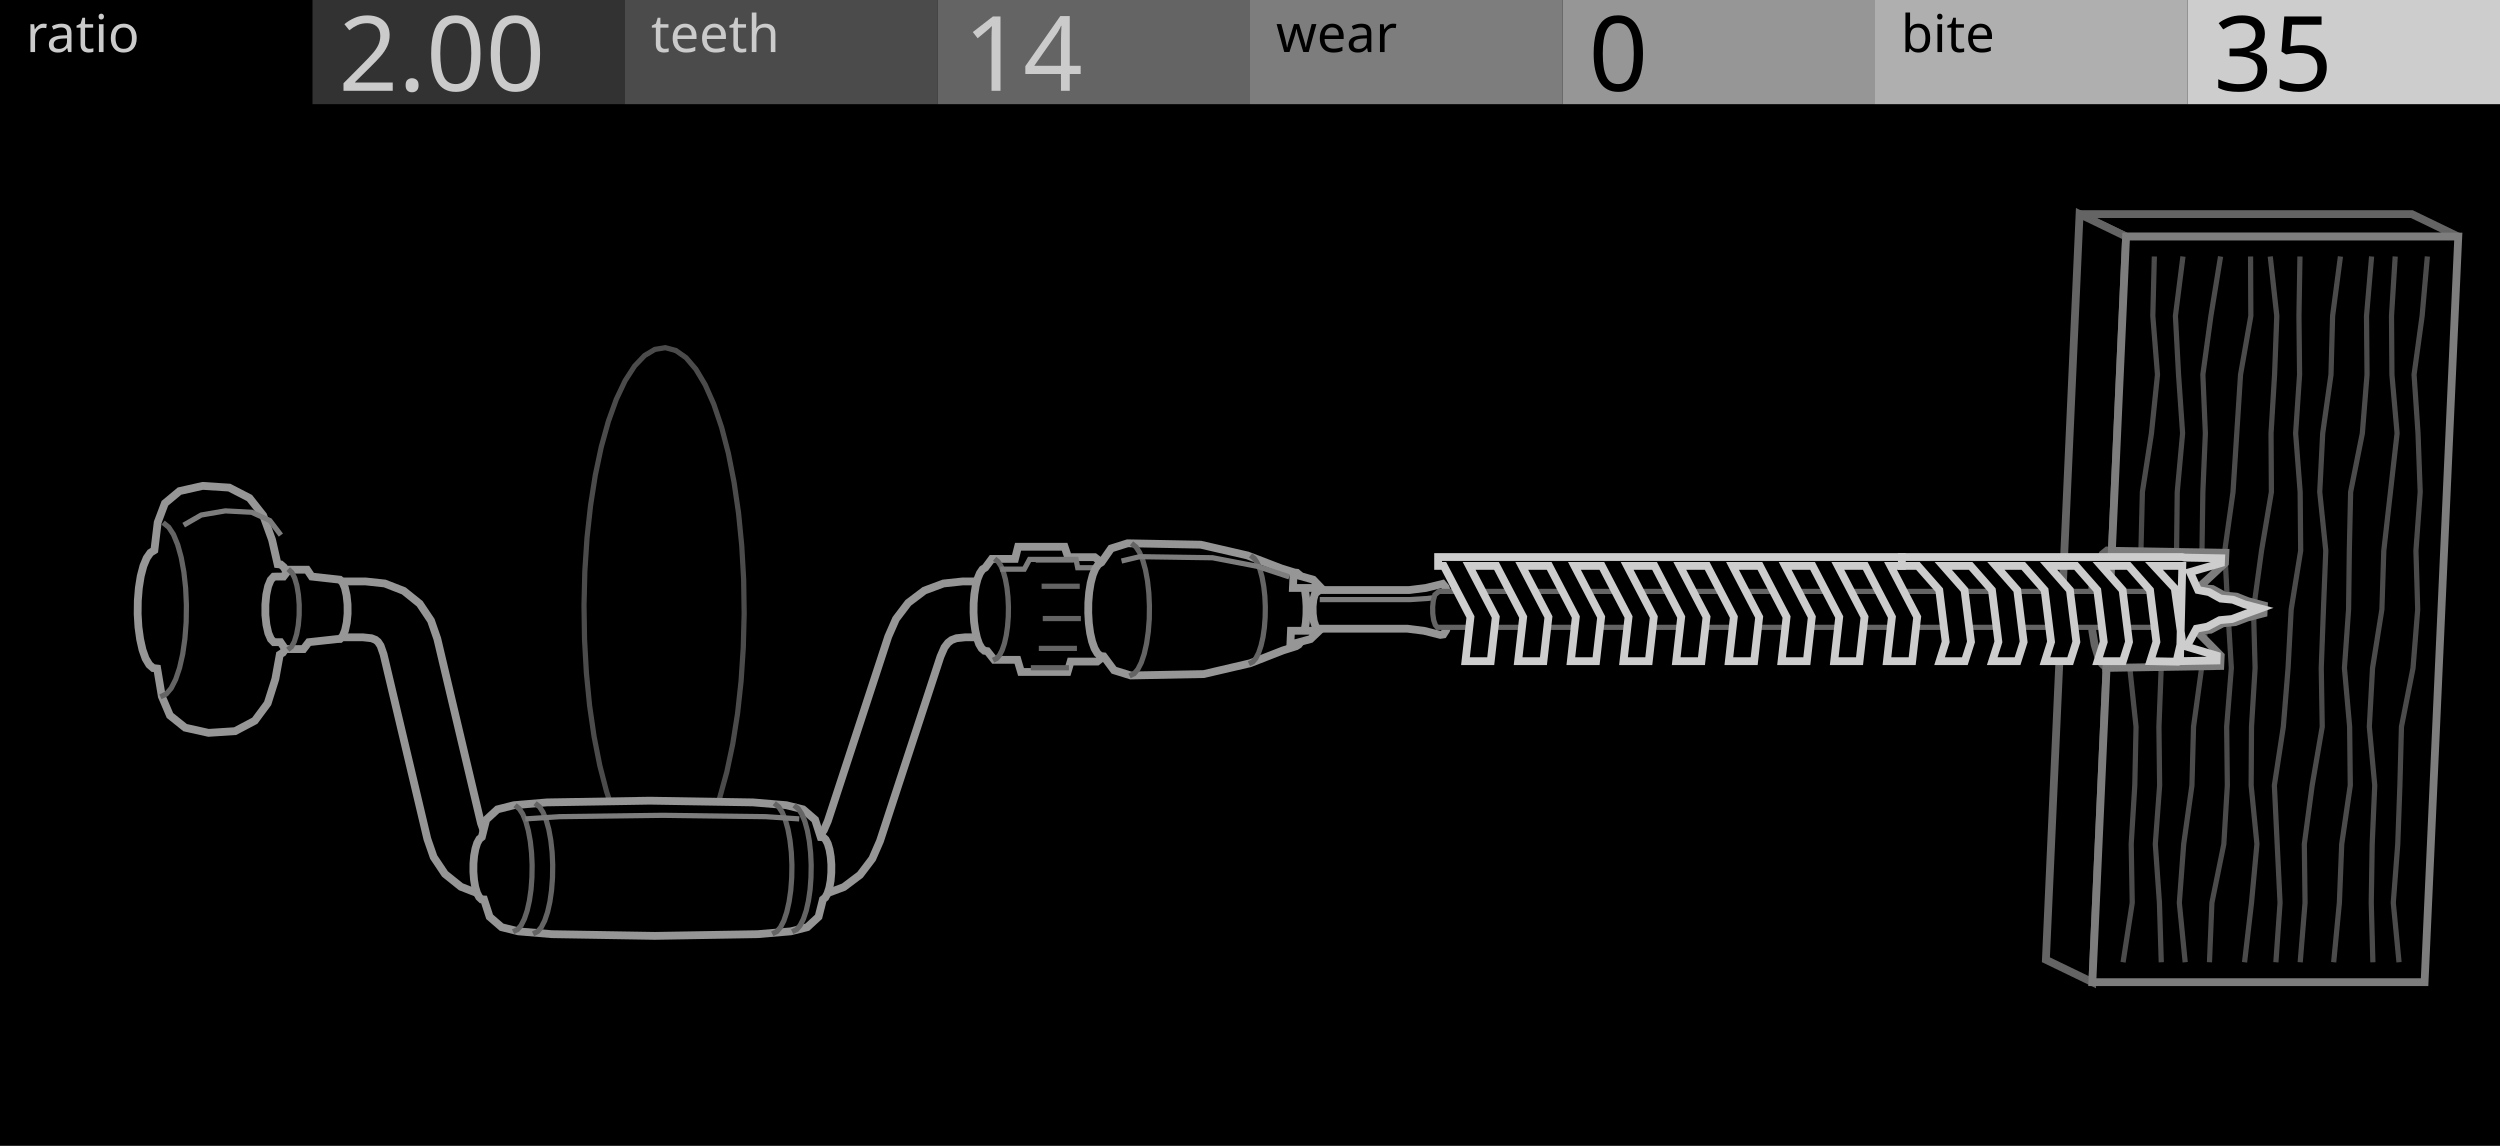
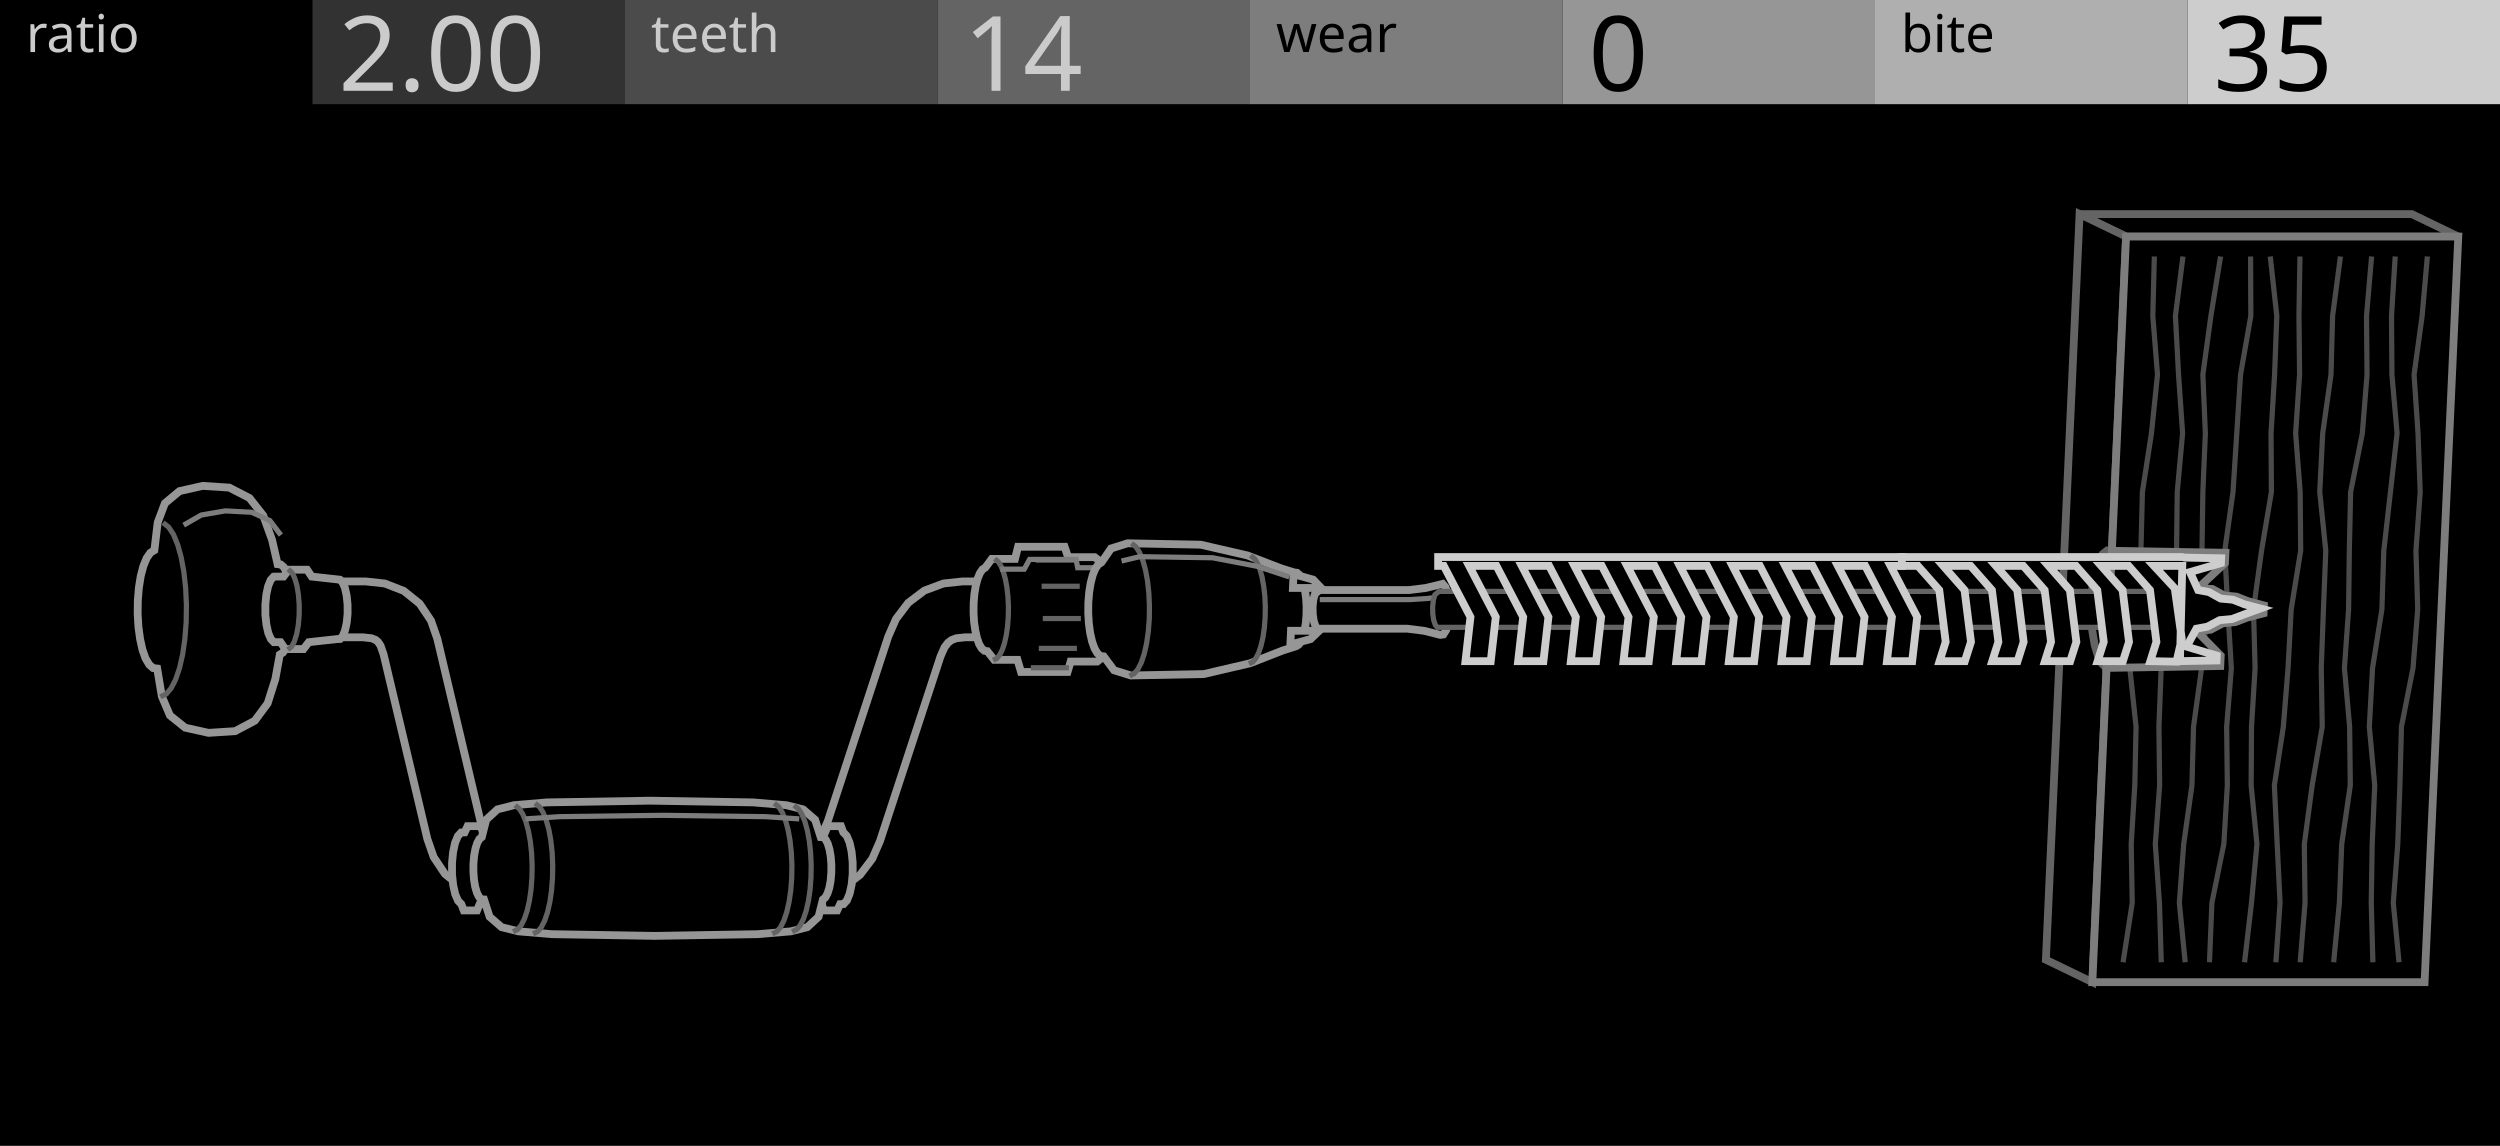
<svg xmlns="http://www.w3.org/2000/svg" width="480" height="220" viewBox="0 0 480 220">
  <g id="preview_canvas">
    <rect x="0" y="0" width="480" height="220" fill="#000000" stroke="none" />
  </g>
  <g id="preview_header">
    <rect x="0" y="0" width="60" height="20" fill="#000000" stroke="none" />
    <rect x="60" y="0" width="60" height="20" fill="#323232" stroke="none" />
    <rect x="120" y="0" width="60" height="20" fill="#4B4B4B" stroke="none" />
    <rect x="180" y="0" width="60" height="20" fill="#646464" stroke="none" />
    <rect x="240" y="0" width="60" height="20" fill="#7D7D7D" stroke="none" />
    <rect x="300" y="0" width="60" height="20" fill="#969696" stroke="none" />
    <rect x="360" y="0" width="60" height="20" fill="#AFAFAF" stroke="none" />
    <rect x="420" y="0" width="60" height="20" fill="#CDCDCD" stroke="none" />
    <text transform="matrix(1 0 0 1 5 10)" fill="#CBCBCB" stroke="none" font-family="UniversNextPro-Light" font-size="10px">ratio</text>
    <text transform="matrix(1 0 0 1 125 10)" fill="#CBCBCB" stroke="none" font-family="UniversNextPro-Light" font-size="10px">teeth</text>
    <text transform="matrix(1 0 0 1 245 10)" fill="#000000" stroke="none" font-family="UniversNextPro-Light" font-size="10px">wear</text>
    <text transform="matrix(1 0 0 1 365 10)" fill="#000000" stroke="none" font-family="UniversNextPro-Light" font-size="10px">bite</text>
    <text transform="matrix(1 0 0 1 65 17.44)" fill="#CBCBCB" stroke="none" font-family="UniversNextPro-Light" font-size="20px">2.00</text>
    <text transform="matrix(1 0 0 1 185 17.44)" fill="#CBCBCB" stroke="none" font-family="UniversNextPro-Light" font-size="20px">14</text>
    <text transform="matrix(1 0 0 1 305 17.44)" fill="#000000" stroke="none" font-family="UniversNextPro-Light" font-size="20px">0</text>
    <text transform="matrix(1 0 0 1 425 17.44)" fill="#000000" stroke="none" font-family="UniversNextPro-Light" font-size="20px">35</text>
  </g>
  <path id="drill_palette_0" d="M 700 300 L 704 300 L 704 304 Z" fill="#CDCDCD" stroke="#CDCDCD" stroke-width="2" />
  <path id="drill_palette_1" d="M 710 300 L 714 300 L 714 304 Z" fill="#646464" stroke="#646464" stroke-width="2" />
  <path d="M 408.21 45.42 L 471.99 45.42 L 463.07 41.11 L 399.28 41.11 Z" fill="#000000" stroke="#646464" stroke-width="1.5" />
  <path d="M 408.21 45.42 L 399.28 41.11 L 392.81 184.27 L 401.73 188.58 L 404.46 128.27 L 403.59 127.45 L 402.8 125.93 L 402.17 123.79 L 401.73 121.19 L 401.51 118.31 L 401.52 115.33 L 401.77 112.48 L 402.24 109.92 L 402.89 107.86 L 403.69 106.41 L 404.57 105.69 L 405.48 105.73 Z" fill="#000000" stroke="#646464" stroke-width="1.5" />
  <path d="M 408.21 45.42 L 471.99 45.42 L 465.52 188.58 L 401.73 188.58 Z" fill="#000000" stroke="#7D7D7D" stroke-width="1.5" />
  <path d="M 408 184.66 L 409.74 173.36 L 409.54 162.08 L 410.23 150.82 L 410.47 139.52 L 409.28 128.26 L 410.06 117.03 L 411.41 105.76 L 411.69 94.5 L 413.43 83.24 L 414.59 71.93 L 413.69 60.65 L 413.98 49.4 L 413.28 49.39 L 412.99 60.67 L 413.89 71.93 L 412.73 83.15 L 410.99 94.43 L 410.71 105.71 L 409.37 116.97 L 408.57 128.27 L 409.77 139.55 L 409.53 150.79 L 408.84 162.06 L 409.04 173.31 L 407.31 184.55 Z" fill="#4B4B4B" stroke="#4B4B4B" stroke-width="0.3" />
  <path d="M 415.31 184.59 L 414.96 173.32 L 414.17 162.07 L 415 150.81 L 414.87 139.54 L 415.3 128.31 L 417.58 117.05 L 418.25 105.74 L 418.38 94.48 L 419.41 83.2 L 418.63 71.91 L 418.03 60.67 L 419.46 49.44 L 418.76 49.35 L 417.33 60.65 L 417.93 71.95 L 418.71 83.19 L 417.68 94.45 L 417.55 105.72 L 416.89 116.95 L 414.6 128.23 L 414.16 139.53 L 414.3 150.79 L 413.47 162.07 L 414.26 173.36 L 414.61 184.62 Z" fill="#4B4B4B" stroke="#4B4B4B" stroke-width="0.3" />
  <path d="M 419.89 184.57 L 418.78 173.33 L 419.62 162.11 L 421.2 150.83 L 421.51 139.56 L 423.05 128.31 L 424.16 117 L 423.13 105.72 L 423.3 94.47 L 423.78 83.2 L 423.3 71.95 L 424.84 60.71 L 426.67 49.45 L 425.98 49.34 L 424.15 60.61 L 422.6 71.91 L 423.08 83.2 L 422.6 94.45 L 422.43 105.75 L 423.46 117 L 422.36 128.23 L 420.81 139.51 L 420.5 150.77 L 418.92 162.03 L 418.08 173.34 L 419.19 184.64 Z" fill="#4B4B4B" stroke="#4B4B4B" stroke-width="0.3" />
  <path d="M 424.57 184.62 L 425.03 173.38 L 427.32 162.12 L 428 150.81 L 427.87 139.55 L 428.77 128.27 L 428.09 116.98 L 427.51 105.75 L 429.09 94.5 L 429.81 83.22 L 430.53 71.97 L 432.51 60.69 L 432.46 49.39 L 431.76 49.4 L 431.81 60.63 L 429.84 71.89 L 429.11 83.17 L 428.39 94.43 L 426.8 105.72 L 427.39 117.02 L 428.07 128.26 L 427.17 139.52 L 427.3 150.79 L 426.63 162.03 L 424.34 173.3 L 423.88 184.59 Z" fill="#4B4B4B" stroke="#4B4B4B" stroke-width="0.3" />
  <path d="M 431.32 184.65 L 432.64 173.37 L 433.68 162.07 L 432.57 150.79 L 432.64 139.55 L 433.33 128.27 L 433.02 117.02 L 434.56 105.79 L 436.46 94.49 L 436.39 83.21 L 437.07 71.95 L 437.5 60.65 L 436.25 49.36 L 435.56 49.43 L 436.79 60.67 L 436.37 71.91 L 435.69 83.19 L 435.76 94.44 L 433.87 105.68 L 432.32 116.98 L 432.63 128.26 L 431.94 139.52 L 431.87 150.82 L 432.98 162.07 L 431.94 173.3 L 430.62 184.57 Z" fill="#4B4B4B" stroke="#4B4B4B" stroke-width="0.3" />
  <path d="M 437.33 184.63 L 438.12 173.34 L 437.57 162.05 L 437.03 150.82 L 438.75 139.58 L 439.66 128.29 L 440.26 117.04 L 442.08 105.76 L 441.98 94.45 L 441.11 83.2 L 441.87 71.94 L 441.75 60.66 L 441.94 49.4 L 441.24 49.39 L 441.05 60.66 L 441.17 71.92 L 440.41 83.2 L 441.28 94.48 L 441.38 105.71 L 439.56 116.96 L 438.96 128.24 L 438.05 139.49 L 436.33 150.78 L 436.87 162.09 L 437.42 173.33 L 436.63 184.58 Z" fill="#4B4B4B" stroke="#4B4B4B" stroke-width="0.3" />
  <path d="M 442 184.63 L 442.92 173.35 L 442.78 162.09 L 444.28 150.86 L 446.22 139.56 L 446.03 128.27 L 446.45 117.01 L 446.9 105.72 L 445.74 94.46 L 446.31 83.23 L 447.9 71.96 L 448.21 60.69 L 449.69 49.44 L 449 49.35 L 447.51 60.63 L 447.2 71.9 L 445.61 83.16 L 445.04 94.47 L 446.2 105.74 L 445.75 116.99 L 445.33 128.26 L 445.52 139.51 L 443.59 150.75 L 442.08 162.05 L 442.22 173.33 L 441.3 184.58 Z" fill="#4B4B4B" stroke="#4B4B4B" stroke-width="0.3" />
  <path d="M 448.43 184.64 L 449.51 173.36 L 449.96 162.1 L 451.61 150.83 L 451.48 139.52 L 450.48 128.26 L 451.28 117.01 L 451.42 105.74 L 451.67 94.5 L 453.92 83.25 L 454.82 71.94 L 454.72 60.68 L 455.68 49.42 L 454.99 49.36 L 454.02 60.65 L 454.12 71.92 L 453.22 83.15 L 450.97 94.43 L 450.72 105.73 L 450.58 116.99 L 449.78 128.27 L 450.78 139.55 L 450.9 150.78 L 449.26 162.04 L 448.81 173.31 L 447.73 184.57 Z" fill="#4B4B4B" stroke="#4B4B4B" stroke-width="0.3" />
  <path d="M 455.94 184.6 L 455.63 173.34 L 455.81 162.08 L 456.3 150.79 L 455.26 139.53 L 455.88 128.3 L 457.67 117.03 L 458.04 105.76 L 459.31 94.5 L 460.59 83.2 L 459.6 71.91 L 459.52 60.67 L 460.22 49.42 L 459.52 49.37 L 458.82 60.65 L 458.9 71.95 L 459.89 83.19 L 458.62 94.43 L 457.34 105.71 L 456.98 116.97 L 455.18 128.23 L 454.56 139.54 L 455.6 150.81 L 455.11 162.06 L 454.93 173.34 L 455.24 184.62 Z" fill="#4B4B4B" stroke="#4B4B4B" stroke-width="0.3" />
  <path d="M 460.95 184.57 L 459.86 173.33 L 460.72 162.09 L 461.13 150.81 L 461.43 139.57 L 463.65 128.32 L 464.55 117.01 L 464.21 105.74 L 465.03 94.47 L 464.61 83.18 L 463.85 71.94 L 465.4 60.7 L 466.39 49.42 L 465.69 49.36 L 464.7 60.62 L 463.15 71.92 L 463.91 83.22 L 464.33 94.46 L 463.51 105.72 L 463.85 116.99 L 462.95 128.22 L 460.73 139.5 L 460.43 150.79 L 460.02 162.05 L 459.16 173.34 L 460.25 184.64 Z" fill="#4B4B4B" stroke="#4B4B4B" stroke-width="0.3" />
  <path d="M 405.48 105.76 L 427.28 106.13 L 427.19 108.12 L 422.06 112.89 L 424.79 113.09 L 427.04 114.33 L 429.38 114.55 L 431.65 115.44 L 434.67 116.24 L 434.6 117.76 L 431.51 118.56 L 429.16 119.45 L 426.8 119.67 L 424.43 120.91 L 421.69 121.11 L 426.38 125.88 L 426.29 127.87 L 404.46 128.24 Z" fill="#000000" stroke="#7D7D7D" stroke-width="1.5" />
  <path d="M 253.33 113.29 L 270.55 113.29 L 273.76 112.89 L 276.98 112.1 L 277.54 112.75 L 277.98 114.04 L 278.23 115.79 L 278.26 117.72 L 278.06 119.55 L 277.66 120.98 L 277.13 121.81 L 276.54 121.9 L 273.39 121.11 L 270.21 120.71 L 252.99 120.71 L 252.57 120.22 L 252.24 119.24 L 252.05 117.91 L 252.02 116.45 L 252.17 115.07 L 252.48 113.99 Z" fill="#000000" stroke="#969696" stroke-width="1.5" />
  <path d="M 253.54 115.47 L 270.77 115.47 L 274.02 115.26 L 277.3 114.86 L 277.22 114.16 L 273.96 114.57 L 270.75 114.77 L 253.54 114.77 Z" fill="#7D7D7D" stroke="#7D7D7D" stroke-width="0.3" />
  <path d="M 276.28 113.55 L 419.16 113.55 L 419.55 114.01 L 419.86 114.92 L 420.04 116.15 L 420.06 117.51 L 419.92 118.79 L 419.64 119.8 L 419.26 120.38 L 418.85 120.45 L 275.97 120.45 L 275.58 119.99 L 275.27 119.08 L 275.09 117.85 L 275.07 116.49 L 275.21 115.21 L 275.49 114.2 Z" fill="#000000" stroke="#646464" stroke-width="1.0" />
  <path d="M 276.12 108.65 L 276.12 106.95 L 365.16 106.95 L 365.16 108.65 L 362.98 108.65 L 368.1 118.47 L 367.14 126.94 L 362.29 126.94 L 363.25 118.47 L 358.13 108.65 L 352.87 108.65 L 357.99 118.47 L 357.03 126.94 L 352.17 126.94 L 353.13 118.47 L 348.01 108.65 L 342.75 108.65 L 347.87 118.47 L 346.91 126.94 L 342.06 126.94 L 343.02 118.47 L 337.9 108.65 L 332.64 108.65 L 337.76 118.47 L 336.8 126.94 L 331.94 126.94 L 332.9 118.47 L 327.78 108.65 L 322.52 108.65 L 327.65 118.47 L 326.68 126.94 L 321.83 126.94 L 322.79 118.47 L 317.67 108.65 L 312.41 108.65 L 317.53 118.47 L 316.57 126.94 L 311.71 126.94 L 312.68 118.47 L 307.55 108.65 L 302.29 108.65 L 307.42 118.47 L 306.45 126.94 L 301.6 126.94 L 302.56 118.47 L 297.44 108.65 L 292.18 108.65 L 297.3 118.47 L 296.34 126.94 L 291.48 126.94 L 292.45 118.47 L 287.32 108.65 L 282.07 108.65 L 287.19 118.47 L 286.22 126.94 L 281.37 126.94 L 282.33 118.47 L 277.21 108.65 Z" fill="#000000" stroke="#CDCDCD" stroke-width="1.5" />
  <path d="M 365.16 106.95 L 419 106.95 L 419.45 107.06 L 426.46 107.19 L 426.42 108.12 L 420.47 109.84 L 422.04 113.29 L 424.12 113.68 L 426.37 114.93 L 428.72 115.15 L 430.98 116.04 L 434 116.83 L 430.9 117.96 L 428.55 118.85 L 426.19 119.07 L 423.82 120.32 L 421.71 120.71 L 419.83 124.16 L 425.62 125.88 L 425.58 126.81 L 418.55 126.94 L 419 108.65 L 413.56 108.65 L 417.55 112.95 L 418.9 122.64 L 417.88 127.04 L 412.86 126.94 L 414.03 123.24 L 412.8 113.3 L 408.7 108.65 L 403.44 108.65 L 407.54 113.3 L 408.77 123.24 L 407.6 126.94 L 402.74 126.94 L 403.92 123.24 L 402.68 113.3 L 398.59 108.65 L 393.33 108.65 L 397.42 113.3 L 398.66 123.24 L 397.48 126.94 L 392.63 126.94 L 393.8 123.24 L 392.57 113.3 L 388.47 108.65 L 383.21 108.65 L 387.31 113.3 L 388.54 123.24 L 387.37 126.94 L 382.51 126.94 L 383.69 123.24 L 382.45 113.3 L 378.36 108.65 L 373.1 108.65 L 377.19 113.3 L 378.43 123.24 L 377.25 126.94 L 372.4 126.94 L 373.57 123.24 L 372.34 113.3 L 368.24 108.65 L 365.16 108.65 Z" fill="#000000" stroke="#CDCDCD" stroke-width="1.5" />
-   <path d="M 125.46 166.42 L 123.52 165.07 L 121.68 162.91 L 119.91 159.95 L 118.28 156.25 L 116.79 151.87 L 115.5 146.88 L 114.41 141.37 L 113.55 135.45 L 112.94 129.21 L 112.58 122.76 L 112.48 116.21 L 112.64 109.67 L 113.06 103.26 L 113.74 97.08 L 114.65 91.25 L 115.79 85.87 L 117.14 81.02 L 118.66 76.79 L 120.33 73.26 L 122.12 70.49 L 123.98 68.54 L 125.86 67.42 L 127.73 67.11 L 129.66 67.63 L 129.84 66.95 L 127.76 66.4 L 125.61 66.75 L 123.54 67.99 L 121.57 70.06 L 119.72 72.92 L 118.01 76.52 L 116.47 80.8 L 115.11 85.7 L 113.96 91.13 L 113.04 96.99 L 112.36 103.2 L 111.94 109.64 L 111.78 116.2 L 111.88 122.78 L 112.24 129.26 L 112.86 135.54 L 113.72 141.49 L 114.81 147.03 L 116.12 152.07 L 117.62 156.5 L 119.29 160.28 L 121.11 163.32 L 123.05 165.59 L 125.05 167 Z" fill="#4B4B4B" stroke="#4B4B4B" stroke-width="0.3" />
-   <path d="M 129.55 67.58 L 131.48 68.93 L 133.32 71.09 L 135.09 74.05 L 136.73 77.75 L 138.21 82.13 L 139.51 87.12 L 140.59 92.63 L 141.45 98.55 L 142.07 104.79 L 142.43 111.24 L 142.53 117.79 L 142.36 124.33 L 141.94 130.74 L 141.27 136.92 L 140.35 142.75 L 139.21 148.13 L 137.87 152.98 L 136.34 157.21 L 134.67 160.74 L 132.88 163.51 L 131.03 165.46 L 129.15 166.58 L 127.28 166.89 L 125.34 166.37 L 125.16 167.05 L 127.24 167.6 L 129.39 167.25 L 131.47 166.01 L 133.44 163.94 L 135.28 161.08 L 136.99 157.48 L 138.54 153.2 L 139.89 148.3 L 141.04 142.87 L 141.96 137.01 L 142.64 130.8 L 143.06 124.36 L 143.23 117.8 L 143.13 111.22 L 142.76 104.74 L 142.15 98.46 L 141.28 92.51 L 140.19 86.97 L 138.88 81.93 L 137.38 77.5 L 135.71 73.72 L 133.9 70.68 L 131.95 68.41 L 129.95 67 Z" fill="#4B4B4B" stroke="#4B4B4B" stroke-width="0.3" />
  <path d="M 64.35 122.36 L 69.66 122.36 L 71.31 122.54 L 72.09 122.84 L 72.57 123.23 L 73.07 123.98 L 73.65 125.65 L 82.05 161.07 L 83.26 164.55 L 85.43 167.8 L 88.49 170.26 L 92.13 171.68 L 95.77 172.07 L 154.73 172.07 L 158.37 171.68 L 162.01 170.32 L 165.13 167.97 L 167.48 164.87 L 168.96 161.48 L 180.57 126.06 L 181.34 124.3 L 182.02 123.41 L 182.7 122.89 L 183.63 122.54 L 185.34 122.36 L 190.01 122.36 L 190.01 111.64 L 184.77 111.64 L 181.14 112.03 L 177.49 113.39 L 174.38 115.74 L 172.03 118.84 L 170.54 122.23 L 158.94 157.65 L 158.17 159.41 L 157.49 160.3 L 156.8 160.82 L 155.87 161.17 L 154.16 161.35 L 96.35 161.35 L 94.69 161.17 L 93.92 160.87 L 93.44 160.48 L 92.94 159.73 L 92.35 158.06 L 83.96 122.64 L 82.75 119.16 L 80.58 115.91 L 77.52 113.45 L 73.87 112.03 L 70.23 111.64 L 64.35 111.64 Z" fill="#000000" stroke="#969696" stroke-width="1.5" />
+   <path d="M 89.21 159.82 L 89.77 158.62 L 92.32 158.62 L 92.72 159.82 L 93.35 160.47 L 93.9 161.73 L 94.29 163.48 L 94.51 165.55 L 94.51 167.73 L 94.31 169.81 L 93.93 171.59 L 93.39 172.89 L 92.76 173.58 L 92.09 173.6 L 91.59 174.8 L 89.04 174.8 L 88.58 173.6 L 87.95 172.95 L 87.4 171.69 L 87.01 169.94 L 86.79 167.87 L 86.79 165.69 L 86.99 163.61 L 87.37 161.83 L 87.91 160.53 L 88.54 159.84 Z" fill="#000000" stroke="#969696" stroke-width="1.5" />
+   <path d="M 158.42 159.82 L 158.92 158.62 L 161.47 158.62 L 161.92 159.82 L 162.56 160.47 L 163.1 161.73 L 163.5 163.48 L 163.71 165.55 L 163.72 167.73 L 163.52 169.81 L 163.13 171.59 L 162.6 172.89 L 161.97 173.58 L 161.3 173.6 L 160.74 174.8 L 158.18 174.8 L 157.79 173.6 L 157.16 172.95 L 156.61 171.69 L 156.21 169.94 L 156 167.87 L 155.99 165.69 L 156.19 163.61 L 156.58 161.83 L 157.12 160.53 L 157.75 159.84 Z" fill="#000000" stroke="#969696" stroke-width="1.5" />
  <path d="M 92.51 160.72 L 93.35 157.39 L 95.51 155.4 L 98.67 154.6 L 105.03 154.06 L 124.79 153.73 L 144.58 154.06 L 150.98 154.6 L 154.19 155.4 L 156.5 157.39 L 157.57 160.72 L 158.05 160.74 L 158.52 161.18 L 158.93 161.98 L 159.27 163.12 L 159.5 164.49 L 159.62 166.02 L 159.61 167.59 L 159.48 169.11 L 159.23 170.46 L 158.88 171.55 L 158.46 172.32 L 158 172.7 L 157.16 176.03 L 155 178.02 L 151.83 178.82 L 145.47 179.36 L 125.71 179.69 L 105.93 179.36 L 99.53 178.82 L 96.31 178.02 L 94.01 176.03 L 92.93 172.7 L 92.45 172.68 L 91.99 172.24 L 91.58 171.44 L 91.24 170.3 L 91.01 168.93 L 90.89 167.4 L 90.9 165.83 L 91.03 164.31 L 91.28 162.96 L 91.62 161.87 L 92.04 161.1 Z" fill="#000000" stroke="#969696" stroke-width="1.5" />
  <path d="M 98.78 154.98 L 99.45 155.53 L 100.06 156.47 L 100.62 157.83 L 101.1 159.56 L 101.47 161.57 L 101.71 163.78 L 101.82 166.11 L 101.78 168.47 L 101.61 170.75 L 101.3 172.88 L 100.88 174.75 L 100.35 176.31 L 99.76 177.47 L 99.15 178.19 L 98.49 178.51 L 98.8 179.14 L 99.59 178.75 L 100.35 177.87 L 101 176.58 L 101.55 174.94 L 101.99 173 L 102.31 170.83 L 102.48 168.5 L 102.52 166.1 L 102.41 163.73 L 102.16 161.47 L 101.78 159.4 L 101.29 157.61 L 100.68 156.14 L 99.98 155.05 L 99.23 154.44 Z" fill="#646464" stroke="#646464" stroke-width="0.3" />
  <path d="M 152.36 154.98 L 153.03 155.53 L 153.64 156.47 L 154.2 157.83 L 154.68 159.56 L 155.05 161.57 L 155.29 163.78 L 155.4 166.11 L 155.36 168.47 L 155.19 170.75 L 154.88 172.88 L 154.46 174.75 L 153.93 176.31 L 153.34 177.47 L 152.73 178.19 L 152.07 178.51 L 152.38 179.14 L 153.17 178.75 L 153.93 177.87 L 154.58 176.58 L 155.13 174.94 L 155.57 173 L 155.89 170.83 L 156.06 168.5 L 156.1 166.1 L 155.99 163.73 L 155.74 161.47 L 155.36 159.4 L 154.87 157.61 L 154.26 156.14 L 153.56 155.05 L 152.81 154.44 Z" fill="#646464" stroke="#646464" stroke-width="0.3" />
  <path d="M 102.63 154.59 L 103.32 155.15 L 103.95 156.12 L 104.53 157.54 L 105.03 159.32 L 105.41 161.4 L 105.66 163.69 L 105.77 166.09 L 105.73 168.53 L 105.55 170.89 L 105.24 173.08 L 104.8 175.02 L 104.25 176.63 L 103.64 177.84 L 103.01 178.58 L 102.33 178.91 L 102.63 179.54 L 103.44 179.14 L 104.22 178.23 L 104.9 176.91 L 105.47 175.21 L 105.92 173.21 L 106.25 170.96 L 106.43 168.56 L 106.47 166.08 L 106.36 163.63 L 106.1 161.3 L 105.71 159.16 L 105.2 157.31 L 104.57 155.8 L 103.84 154.67 L 103.07 154.04 Z" fill="#646464" stroke="#646464" stroke-width="0.3" />
  <path d="M 148.56 154.59 L 149.24 155.15 L 149.87 156.12 L 150.46 157.54 L 150.95 159.32 L 151.33 161.4 L 151.59 163.69 L 151.7 166.09 L 151.66 168.53 L 151.48 170.89 L 151.16 173.08 L 150.72 175.02 L 150.18 176.63 L 149.56 177.84 L 148.93 178.58 L 148.25 178.91 L 148.56 179.54 L 149.37 179.14 L 150.15 178.23 L 150.83 176.91 L 151.4 175.21 L 151.85 173.21 L 152.18 170.96 L 152.36 168.56 L 152.4 166.08 L 152.28 163.63 L 152.03 161.3 L 151.64 159.16 L 151.12 157.31 L 150.5 155.8 L 149.77 154.67 L 149 154.04 Z" fill="#646464" stroke="#646464" stroke-width="0.3" />
  <path d="M 101.02 157.57 L 107.48 157.15 L 127.29 156.89 L 147 157.15 L 153.28 157.57 L 153.33 156.87 L 147.02 156.45 L 127.29 156.19 L 107.45 156.45 L 100.98 156.87 Z" fill="#7D7D7D" stroke="#7D7D7D" stroke-width="0.3" />
  <path d="M 29.64 105.64 L 30.28 100.3 L 31.66 96.63 L 34.47 94.29 L 38.91 93.29 L 44.02 93.62 L 47.9 95.62 L 50.53 98.96 L 52.23 103.64 L 53.3 108.32 L 53.9 108.38 L 54.48 108.88 L 55 109.79 L 55.46 111.06 L 55.81 112.62 L 56.05 114.41 L 56.17 116.32 L 56.15 118.27 L 55.99 120.16 L 55.72 121.89 L 55.33 123.37 L 54.85 124.53 L 54.3 125.32 L 53.72 125.68 L 52.87 130.36 L 51.39 135.04 L 48.92 138.38 L 45.14 140.38 L 40.04 140.71 L 35.55 139.71 L 32.63 137.37 L 31.07 133.7 L 30.18 128.36 L 29.4 128.27 L 28.65 127.61 L 27.95 126.43 L 27.36 124.77 L 26.9 122.72 L 26.58 120.39 L 26.43 117.88 L 26.46 115.33 L 26.66 112.87 L 27.02 110.61 L 27.53 108.67 L 28.16 107.15 L 28.87 106.13 Z" fill="#000000" stroke="#969696" stroke-width="1.5" />
  <path d="M 31.2 100.7 L 32.13 101.46 L 33 102.79 L 33.78 104.7 L 34.45 107.09 L 34.96 109.88 L 35.3 112.95 L 35.44 116.17 L 35.4 119.43 L 35.15 122.6 L 34.73 125.54 L 34.14 128.15 L 33.41 130.31 L 32.58 131.94 L 31.7 132.96 L 30.78 133.41 L 31.08 134.04 L 32.14 133.53 L 33.16 132.33 L 34.05 130.58 L 34.81 128.34 L 35.42 125.67 L 35.85 122.67 L 36.09 119.46 L 36.14 116.16 L 35.99 112.89 L 35.65 109.78 L 35.13 106.94 L 34.45 104.47 L 33.62 102.46 L 32.66 100.99 L 31.65 100.16 Z" fill="#646464" stroke="#646464" stroke-width="0.3" />
  <path d="M 35.57 101.06 L 38.76 99.22 L 43.28 98.44 L 48.23 98.7 L 51.59 100.23 L 53.56 102.83 L 54.12 102.41 L 52.04 99.67 L 48.4 98.01 L 43.24 97.74 L 38.52 98.55 L 35.22 100.45 Z" fill="#7D7D7D" stroke="#7D7D7D" stroke-width="0.3" />
  <path d="M 53.16 110.7 L 54.43 110.7 L 55.45 109.38 L 58.96 109.38 L 59.85 110.7 L 65.25 111.3 L 65.78 111.84 L 66.23 112.88 L 66.55 114.33 L 66.73 116.04 L 66.74 117.84 L 66.57 119.56 L 66.25 121.03 L 65.81 122.11 L 65.29 122.68 L 64.73 122.7 L 59.28 123.3 L 58.27 124.62 L 54.76 124.62 L 53.86 123.3 L 52.59 123.3 L 52.01 122.7 L 51.51 121.55 L 51.15 119.95 L 50.95 118.06 L 50.95 116.07 L 51.13 114.17 L 51.48 112.55 L 51.97 111.36 L 52.55 110.72 Z" fill="#000000" stroke="#969696" stroke-width="1.5" />
  <path d="M 55.21 109.63 L 55.76 110.14 L 56.24 111.09 L 56.66 112.49 L 56.95 114.21 L 57.1 116.13 L 57.09 118.11 L 56.92 120.01 L 56.61 121.7 L 56.19 123.05 L 55.7 123.94 L 55.15 124.38 L 55.6 124.92 L 56.25 124.39 L 56.83 123.32 L 57.29 121.87 L 57.62 120.11 L 57.79 118.14 L 57.8 116.1 L 57.64 114.12 L 57.34 112.33 L 56.9 110.83 L 56.32 109.71 L 55.69 109.12 Z" fill="#646464" stroke="#646464" stroke-width="0.3" />
  <path d="M 189.18 108.98 L 190.42 107.31 L 194.88 107.31 L 195.47 104.98 L 204.4 104.98 L 205.08 106.98 L 210.18 106.98 L 211.48 107.98 L 212.1 108.05 L 212.7 108.57 L 213.25 109.51 L 213.72 110.83 L 214.09 112.45 L 214.34 114.31 L 214.46 116.3 L 214.44 118.32 L 214.28 120.28 L 213.99 122.07 L 213.59 123.61 L 213.09 124.82 L 212.52 125.64 L 211.91 126.02 L 210.66 127.02 L 205.56 127.02 L 204.97 129.02 L 196.04 129.02 L 195.35 126.69 L 190.88 126.69 L 189.56 125.02 L 189.01 124.95 L 188.48 124.49 L 187.99 123.66 L 187.58 122.49 L 187.25 121.04 L 187.02 119.39 L 186.92 117.62 L 186.94 115.82 L 187.08 114.08 L 187.34 112.49 L 187.7 111.12 L 188.14 110.05 L 188.64 109.32 Z" fill="#000000" stroke="#969696" stroke-width="1.5" />
  <path d="M 198.07 128.56 L 205.08 128.56 L 205.08 127.86 L 198.07 127.86 Z" fill="#646464" stroke="#646464" stroke-width="0.3" />
  <path d="M 199.6 124.84 L 206.62 124.84 L 206.62 124.14 L 199.6 124.14 Z" fill="#646464" stroke="#646464" stroke-width="0.3" />
  <path d="M 200.36 119.11 L 207.38 119.11 L 207.38 118.41 L 200.36 118.41 Z" fill="#646464" stroke="#646464" stroke-width="0.3" />
  <path d="M 200.14 112.91 L 207.16 112.91 L 207.16 112.21 L 200.14 112.21 Z" fill="#646464" stroke="#646464" stroke-width="0.3" />
  <path d="M 199 107.9 L 206.02 107.9 L 206.02 107.2 L 199 107.2 Z" fill="#646464" stroke="#646464" stroke-width="0.3" />
  <path d="M 190.86 107.66 L 191.39 108.09 L 191.87 108.83 L 192.31 109.91 L 192.69 111.29 L 192.99 112.89 L 193.18 114.66 L 193.27 116.52 L 193.24 118.4 L 193.1 120.23 L 192.86 121.93 L 192.52 123.43 L 192.1 124.66 L 191.63 125.58 L 191.15 126.14 L 190.64 126.39 L 190.95 127.02 L 191.59 126.71 L 192.22 125.98 L 192.75 124.94 L 193.19 123.62 L 193.54 122.05 L 193.8 120.31 L 193.94 118.44 L 193.97 116.51 L 193.88 114.61 L 193.68 112.79 L 193.38 111.13 L 192.98 109.68 L 192.49 108.5 L 191.91 107.61 L 191.31 107.12 Z" fill="#646464" stroke="#646464" stroke-width="0.3" />
  <path d="M 192.2 109.63 L 196.87 109.63 L 197.88 107.76 L 206.31 107.76 L 206.63 109.36 L 212.02 109.36 L 212.02 108.66 L 207.21 108.66 L 206.89 107.06 L 197.46 107.06 L 196.45 108.93 L 192.2 108.93 Z" fill="#7D7D7D" stroke="#7D7D7D" stroke-width="0.3" />
  <path d="M 211.48 107.98 L 213.33 105.31 L 216.5 104.31 L 230.54 104.58 L 239.52 106.65 L 245.96 109.12 L 248.53 109.92 L 249.01 109.97 L 249.48 110.38 L 249.91 111.12 L 250.28 112.15 L 250.57 113.43 L 250.77 114.89 L 250.86 116.45 L 250.84 118.04 L 250.72 119.58 L 250.49 120.98 L 250.18 122.19 L 249.79 123.14 L 249.34 123.78 L 248.86 124.08 L 246.33 124.88 L 240.01 127.35 L 231.13 129.42 L 217.1 129.69 L 213.89 128.69 L 211.91 126.02 L 211.29 125.95 L 210.7 125.43 L 210.15 124.49 L 209.68 123.17 L 209.31 121.55 L 209.06 119.69 L 208.94 117.7 L 208.96 115.68 L 209.12 113.72 L 209.41 111.93 L 209.81 110.39 L 210.31 109.18 L 210.88 108.36 Z" fill="#000000" stroke="#969696" stroke-width="1.5" />
  <path d="M 217.15 104.68 L 217.85 105.25 L 218.49 106.24 L 219.08 107.68 L 219.59 109.49 L 219.98 111.6 L 220.23 113.93 L 220.34 116.37 L 220.31 118.84 L 220.12 121.24 L 219.8 123.47 L 219.35 125.45 L 218.8 127.08 L 218.18 128.31 L 217.53 129.06 L 216.84 129.4 L 217.15 130.03 L 217.97 129.63 L 218.76 128.7 L 219.45 127.36 L 220.03 125.64 L 220.49 123.6 L 220.82 121.32 L 221.01 118.88 L 221.04 116.36 L 220.93 113.87 L 220.67 111.5 L 220.27 109.33 L 219.75 107.45 L 219.11 105.91 L 218.38 104.78 L 217.59 104.14 Z" fill="#646464" stroke="#646464" stroke-width="0.3" />
  <path d="M 240.01 107 L 240.57 107.46 L 241.09 108.25 L 241.57 109.42 L 241.97 110.89 L 242.29 112.61 L 242.5 114.5 L 242.59 116.49 L 242.56 118.5 L 242.41 120.45 L 242.15 122.27 L 241.78 123.88 L 241.34 125.2 L 240.83 126.19 L 240.32 126.79 L 239.77 127.06 L 240.08 127.69 L 240.76 127.36 L 241.42 126.58 L 241.98 125.47 L 242.46 124.06 L 242.84 122.4 L 243.11 120.53 L 243.26 118.53 L 243.29 116.48 L 243.2 114.44 L 242.98 112.5 L 242.66 110.73 L 242.23 109.19 L 241.71 107.93 L 241.1 106.98 L 240.45 106.46 Z" fill="#646464" stroke="#646464" stroke-width="0.3" />
  <path d="M 215.56 108.02 L 218.87 107.23 L 232.78 107.44 L 241.33 109.08 L 247.29 111.05 L 247.51 110.38 L 241.51 108.4 L 232.85 106.74 L 218.79 106.53 L 215.4 107.34 Z" fill="#7D7D7D" stroke="#7D7D7D" stroke-width="0.3" />
  <path d="M 248.36 110.24 L 252.14 111.3 L 253.66 112.89 L 248.24 112.89 Z" fill="#000000" stroke="#969696" stroke-width="1.5" />
  <path d="M 247.75 123.76 L 251.63 122.7 L 253.29 121.11 L 247.87 121.11 Z" fill="#000000" stroke="#969696" stroke-width="1.5" />
</svg>
